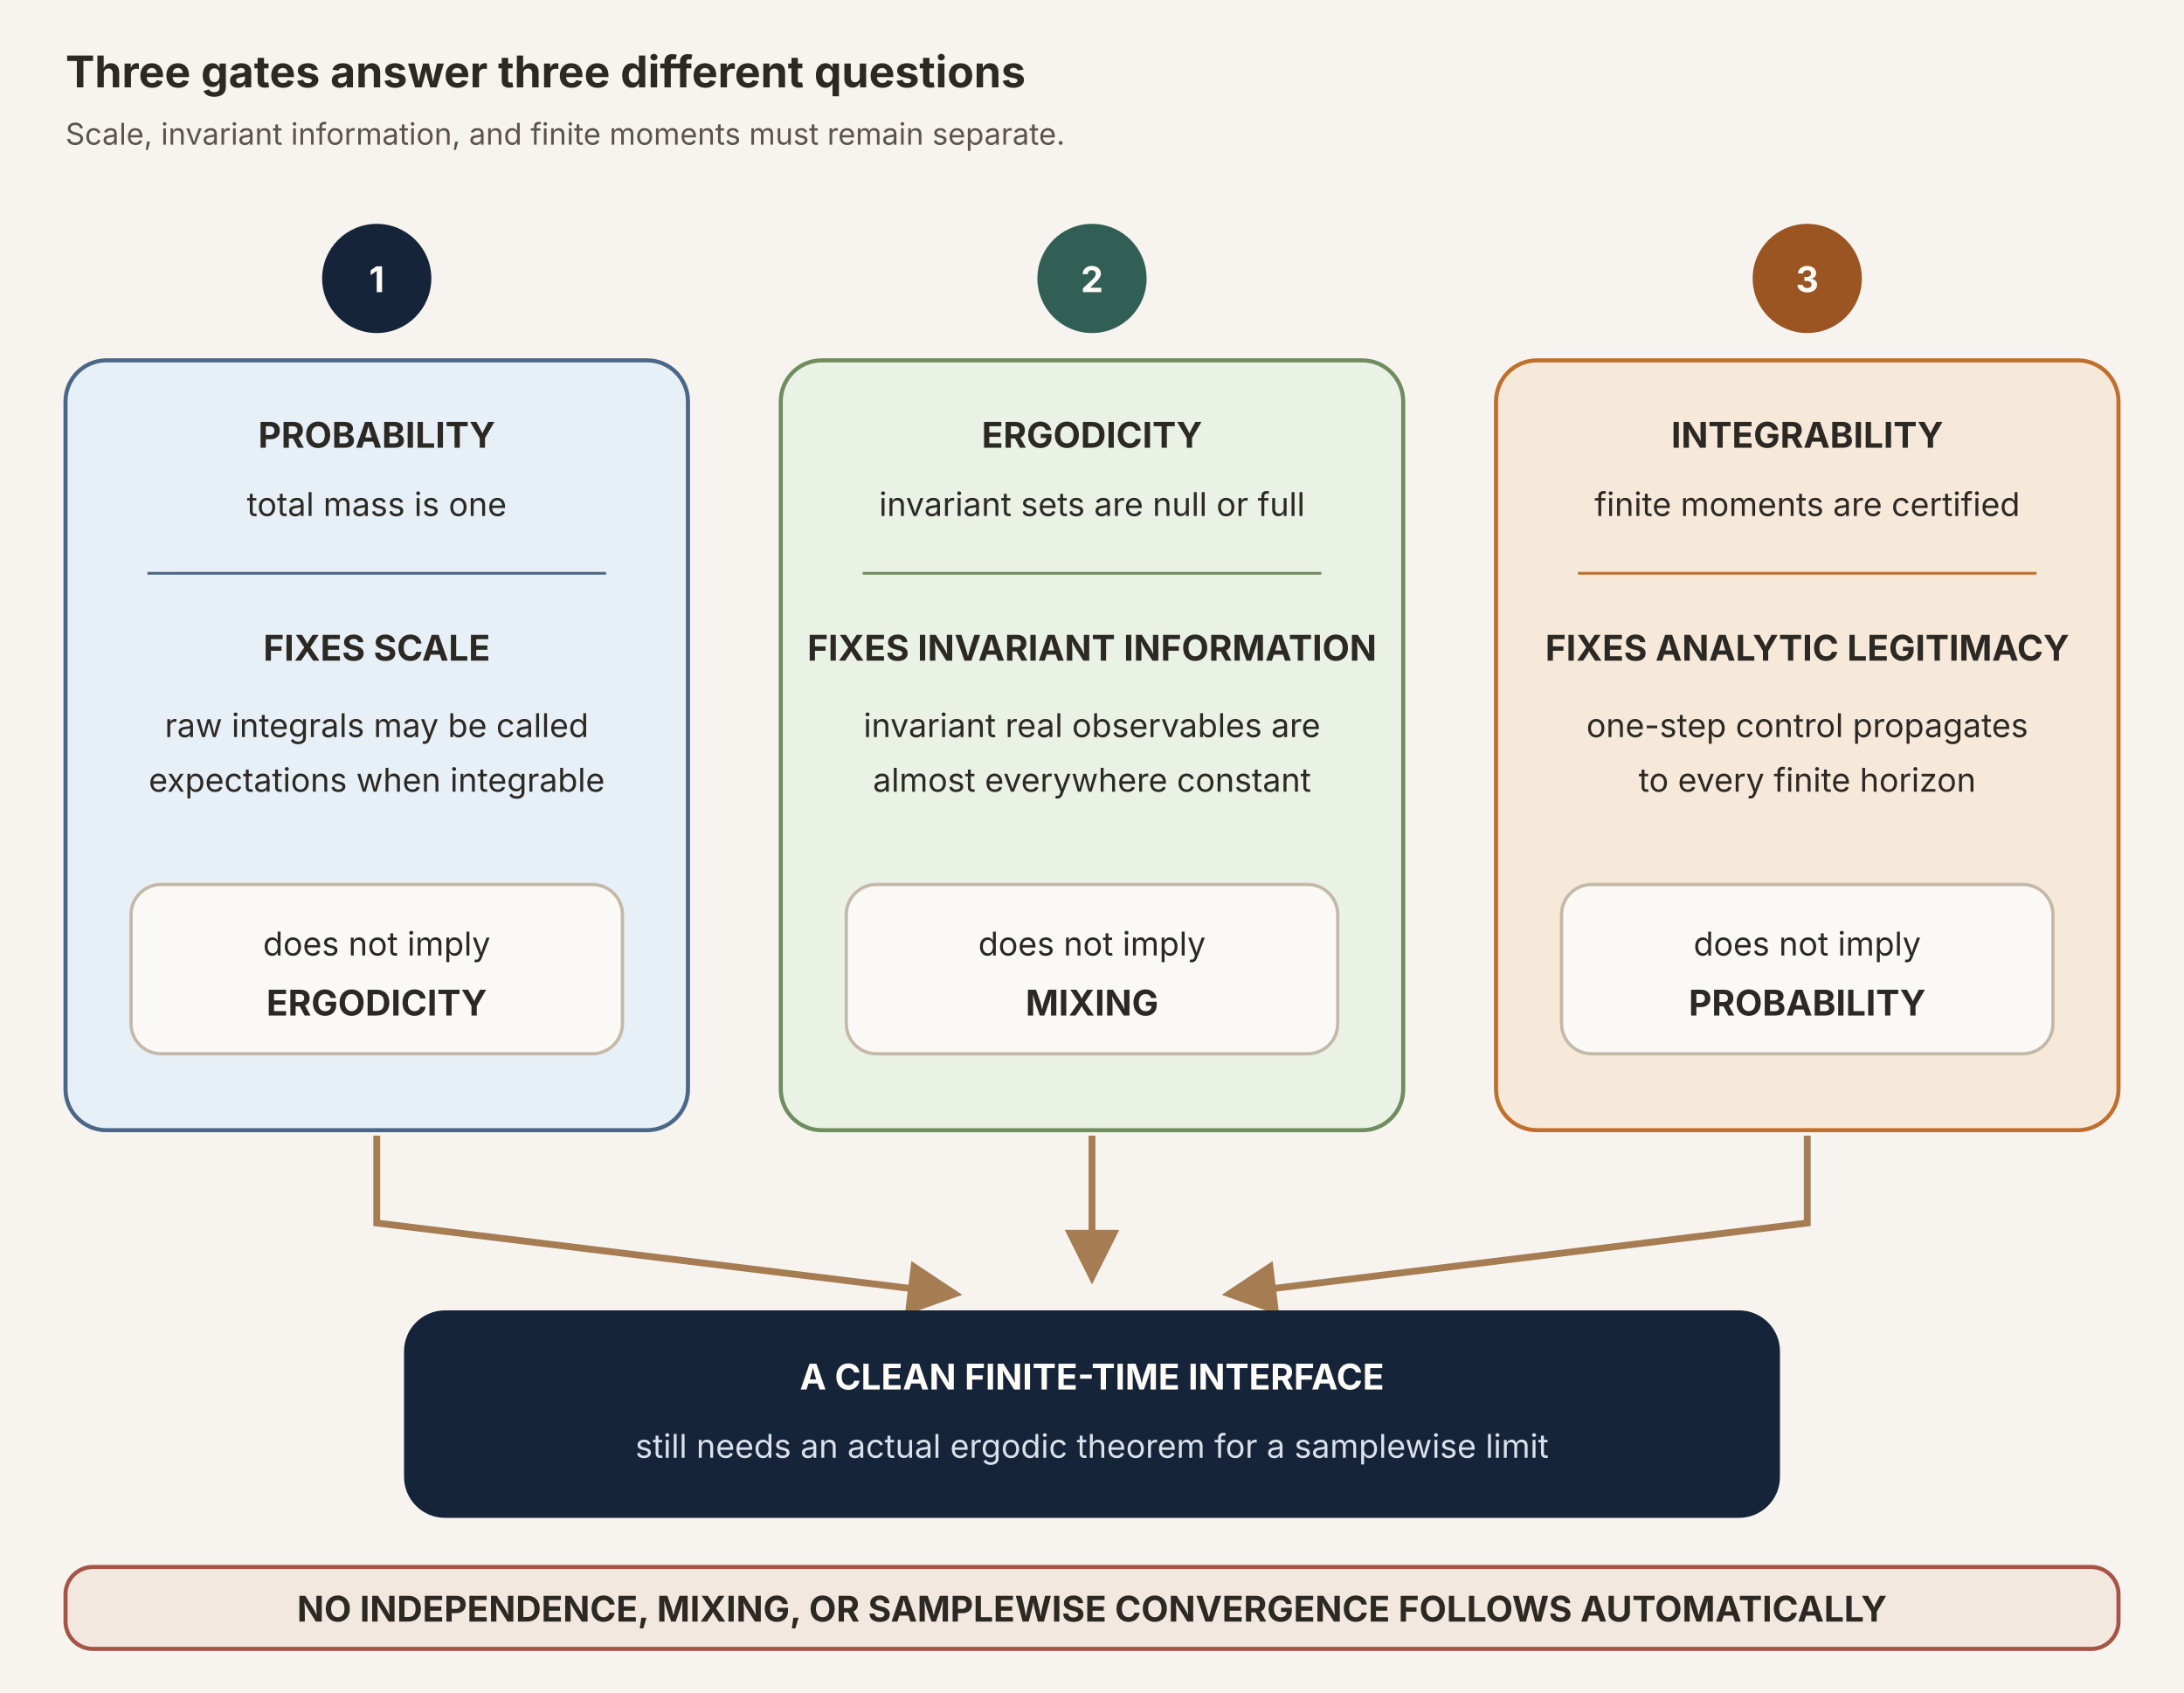
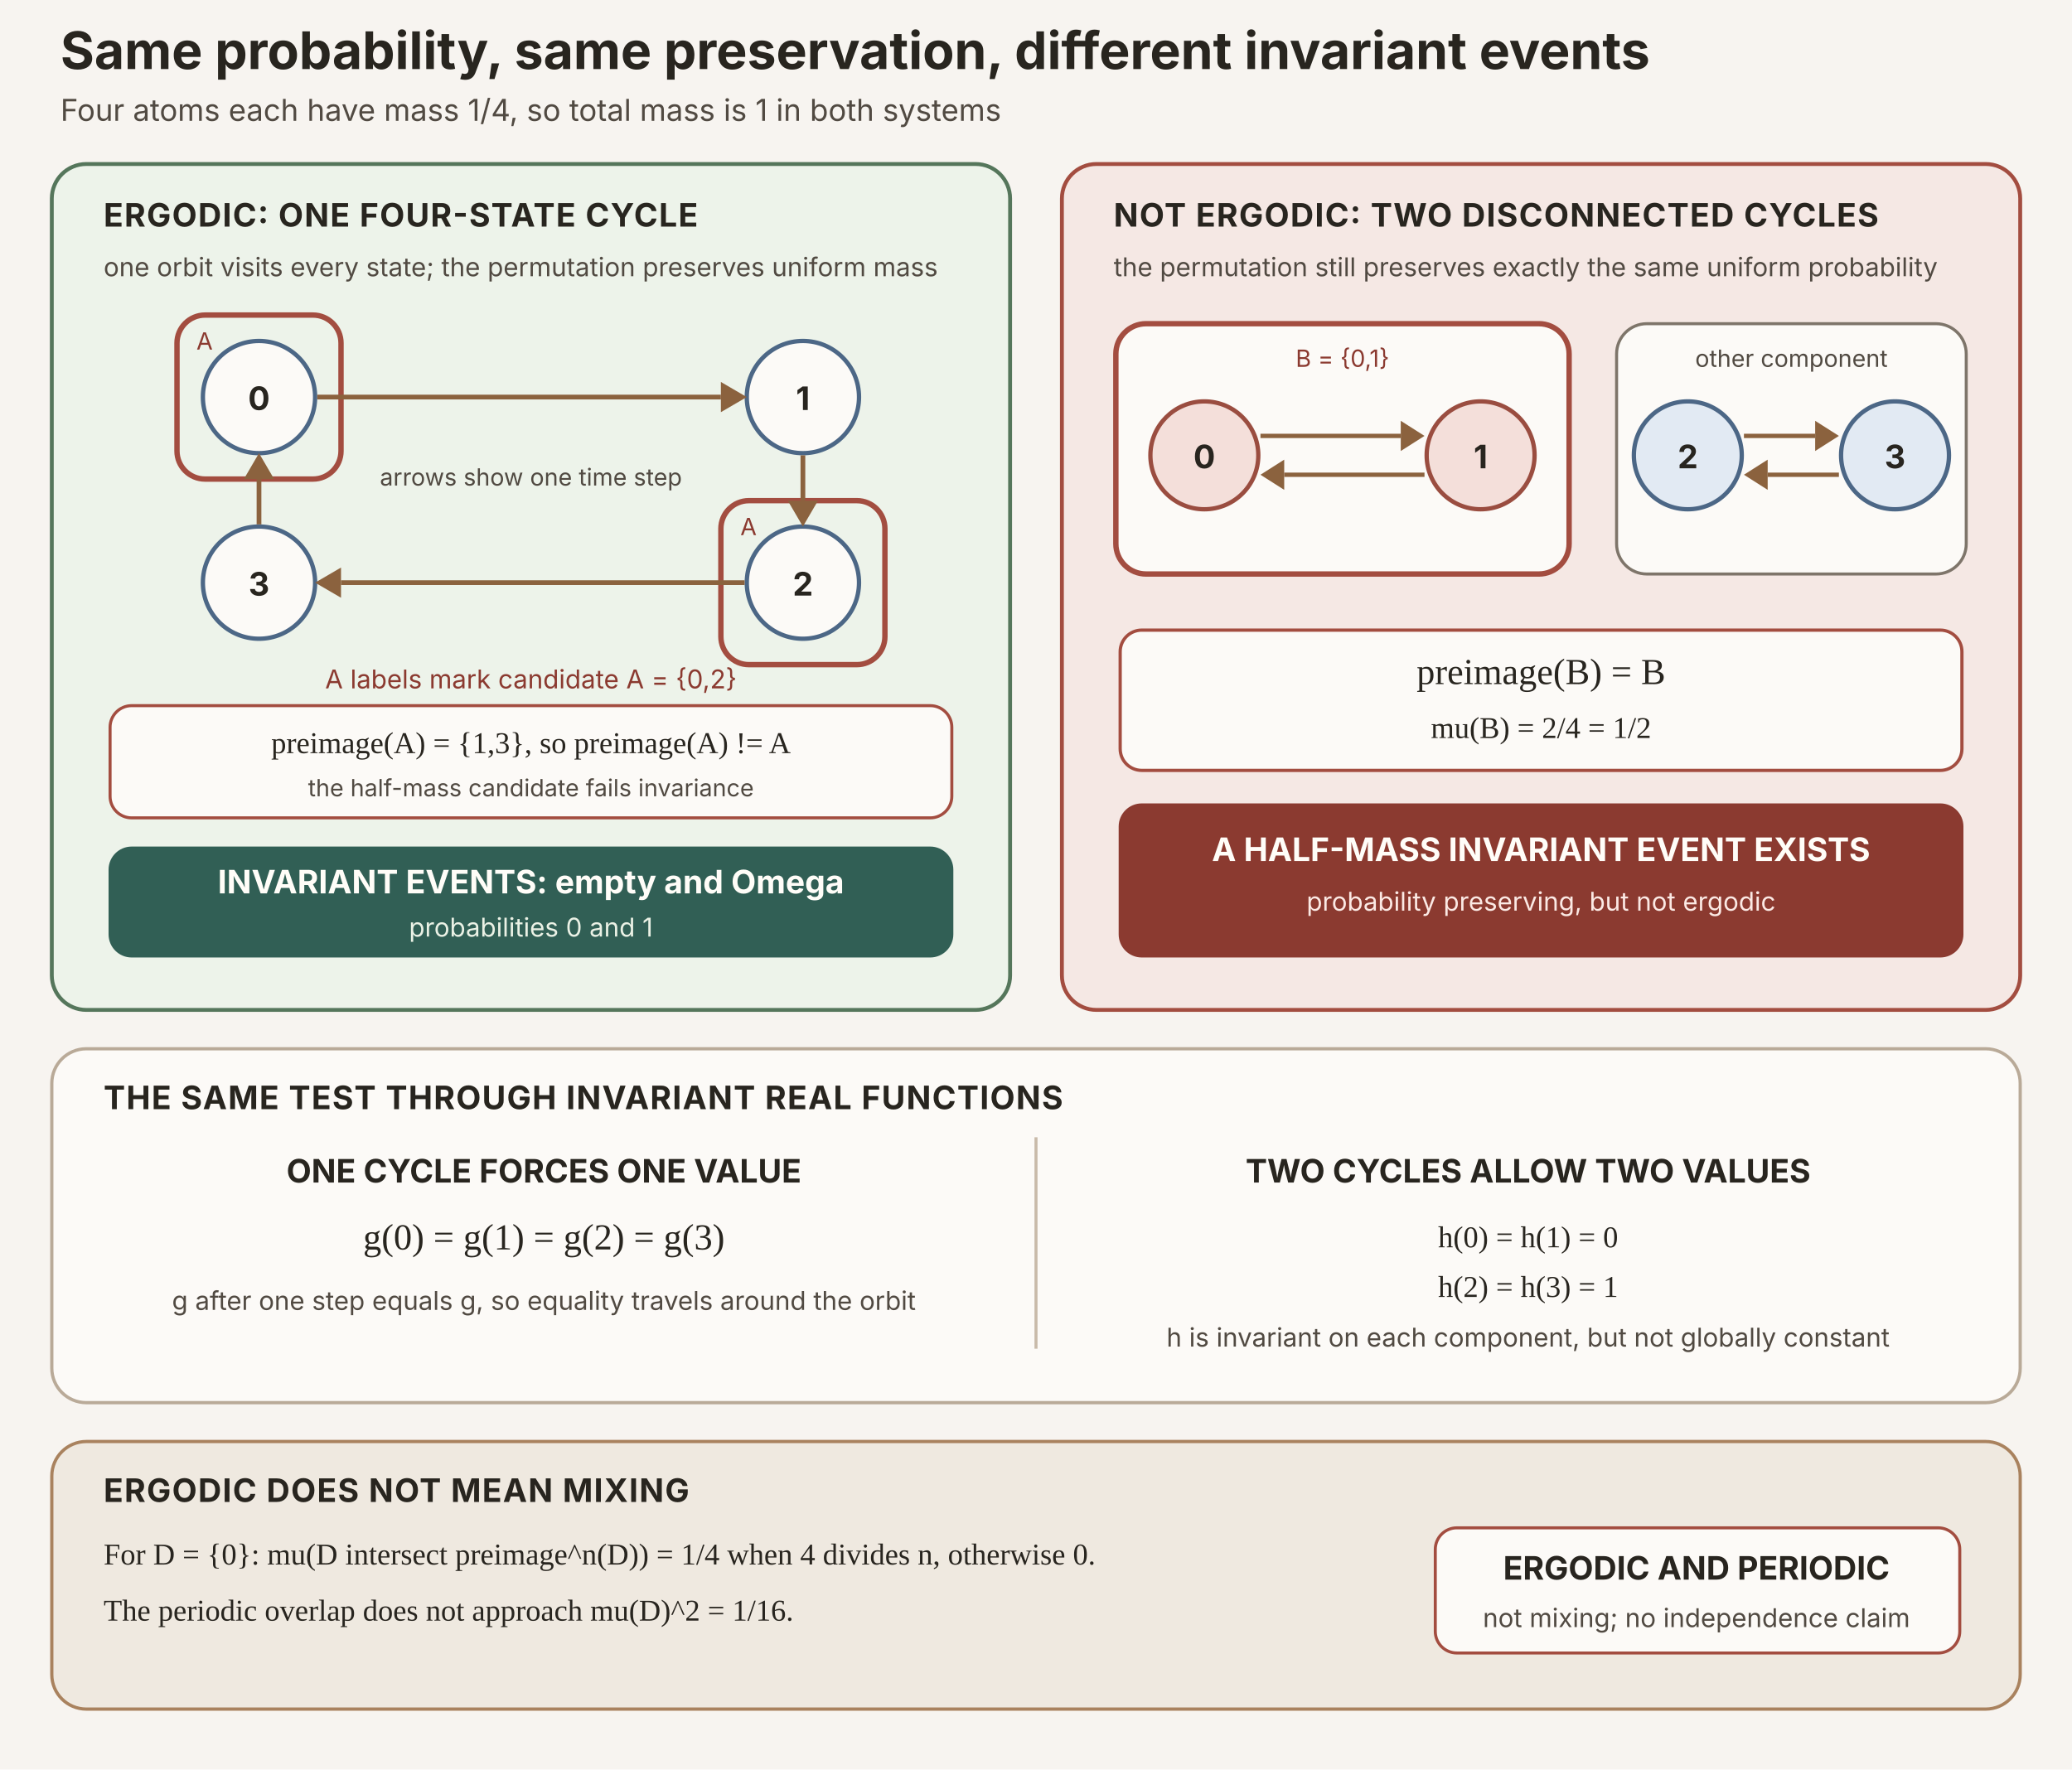
- <svg xmlns="http://www.w3.org/2000/svg" width="800" height="620" viewBox="0 0 800 620" role="img" aria-labelledby="ergodicProbabilityTitle ergodicProbabilityDesc">
-   <rect width="800" height="620" fill="#F7F4F0" />
+ <svg xmlns="http://www.w3.org/2000/svg" width="960" height="820" viewBox="0 0 960 820" role="img" aria-labelledby="ergodicProbabilityTitle ergodicProbabilityDesc">
+   <rect width="960" height="820" fill="#F7F4F0" />
  <style>
-     .t{font-family:Inter,Arial,Helvetica,sans-serif;fill:#2C2924}
-     .title{font-size:16px;font-weight:700}
-     .h{font-size:13px;font-weight:700}
-     .s{font-size:12px}
-     .m{font-size:11px;fill:#5A544C}
-     .n{font-size:13px;font-weight:700;fill:#FFFDF8}
+     .t { font-family: Inter, Arial, Helvetica, sans-serif; fill: #28251F; }
+     .title { font-size: 24px; font-weight: 700; }
+     .subtitle { font-size: 14px; fill: #514A42; }
+     .panelTitle { font-size: 15px; font-weight: 700; letter-spacing: 0.5px; }
+     .h { font-size: 15px; font-weight: 700; }
+     .body { font-size: 13px; }
+     .small { font-size: 12px; fill: #514A42; }
+     .tiny { font-size: 11px; fill: #514A42; }
+     .formula { font-family: Georgia, 'Times New Roman', serif; font-size: 17px; fill: #28251F; }
+     .formulaSmall { font-family: Georgia, 'Times New Roman', serif; font-size: 14px; fill: #28251F; }
  </style>
-   <defs>
-     <marker id="ergodicProbabilityArrow" markerWidth="8" markerHeight="8" refX="7" refY="4" orient="auto" markerUnits="strokeWidth">
-       <path d="M0,0 L8,4 L0,8 Z" fill="#A67C52" />
-     </marker>
-   </defs>
-   <text x="24" y="32" class="t title">Three gates answer three different questions</text>
-   <text x="24" y="53" class="t m">Scale, invariant information, and finite moments must remain separate.</text>
-   <circle cx="138" cy="102" r="20" fill="#16243A" />
-   <text x="138" y="107" text-anchor="middle" class="t n" style="fill:#FFFDF8">1</text>
-   <circle cx="400" cy="102" r="20" fill="#315F55" />
-   <text x="400" y="107" text-anchor="middle" class="t n" style="fill:#FFFDF8">2</text>
-   <circle cx="662" cy="102" r="20" fill="#9B5523" />
-   <text x="662" y="107" text-anchor="middle" class="t n" style="fill:#FFFDF8">3</text>
-   <rect x="24" y="132" width="228" height="282" rx="15" fill="#E8F0F7" stroke="#4B6787" stroke-width="1.5" />
-   <text x="138" y="164" text-anchor="middle" class="t h">PROBABILITY</text>
-   <text x="138" y="189" text-anchor="middle" class="t s">total mass is one</text>
-   <line x1="54" y1="210" x2="222" y2="210" stroke="#4B6787" stroke-width="1" />
-   <text x="138" y="242" text-anchor="middle" class="t h">FIXES SCALE</text>
-   <text x="138" y="270" text-anchor="middle" class="t s">raw integrals may be called</text>
-   <text x="138" y="290" text-anchor="middle" class="t s">expectations when integrable</text>
-   <rect x="48" y="324" width="180" height="62" rx="11" fill="#FBF9F6" stroke="#C4B8A8" stroke-width="1.2" />
-   <text x="138" y="350" text-anchor="middle" class="t s">does not imply</text>
-   <text x="138" y="372" text-anchor="middle" class="t h">ERGODICITY</text>
-   <rect x="286" y="132" width="228" height="282" rx="15" fill="#EAF1E5" stroke="#6F8D5E" stroke-width="1.5" />
-   <text x="400" y="164" text-anchor="middle" class="t h">ERGODICITY</text>
-   <text x="400" y="189" text-anchor="middle" class="t s">invariant sets are null or full</text>
-   <line x1="316" y1="210" x2="484" y2="210" stroke="#6F8D5E" stroke-width="1" />
-   <text x="400" y="242" text-anchor="middle" class="t h">FIXES INVARIANT INFORMATION</text>
-   <text x="400" y="270" text-anchor="middle" class="t s">invariant real observables are</text>
-   <text x="400" y="290" text-anchor="middle" class="t s">almost everywhere constant</text>
-   <rect x="310" y="324" width="180" height="62" rx="11" fill="#FBF9F6" stroke="#C4B8A8" stroke-width="1.2" />
-   <text x="400" y="350" text-anchor="middle" class="t s">does not imply</text>
-   <text x="400" y="372" text-anchor="middle" class="t h">MIXING</text>
-   <rect x="548" y="132" width="228" height="282" rx="15" fill="#F7E9DA" stroke="#C16F2C" stroke-width="1.5" />
-   <text x="662" y="164" text-anchor="middle" class="t h">INTEGRABILITY</text>
-   <text x="662" y="189" text-anchor="middle" class="t s">finite moments are certified</text>
-   <line x1="578" y1="210" x2="746" y2="210" stroke="#C16F2C" stroke-width="1" />
-   <text x="662" y="242" text-anchor="middle" class="t h">FIXES ANALYTIC LEGITIMACY</text>
-   <text x="662" y="270" text-anchor="middle" class="t s">one-step control propagates</text>
-   <text x="662" y="290" text-anchor="middle" class="t s">to every finite horizon</text>
-   <rect x="572" y="324" width="180" height="62" rx="11" fill="#FBF9F6" stroke="#C4B8A8" stroke-width="1.2" />
-   <text x="662" y="350" text-anchor="middle" class="t s">does not imply</text>
-   <text x="662" y="372" text-anchor="middle" class="t h">PROBABILITY</text>
-   <path d="M138 416 L138 448 L350 474" fill="none" stroke="#A67C52" stroke-width="2.5" marker-end="url(#ergodicProbabilityArrow)" />
-   <path d="M400 416 L400 468" fill="none" stroke="#A67C52" stroke-width="2.5" marker-end="url(#ergodicProbabilityArrow)" />
-   <path d="M662 416 L662 448 L450 474" fill="none" stroke="#A67C52" stroke-width="2.5" marker-end="url(#ergodicProbabilityArrow)" />
-   <rect x="148" y="480" width="504" height="76" rx="15" fill="#16243A" />
-   <text x="400" y="509" text-anchor="middle" class="t h" style="fill:#FFFDF8">A CLEAN FINITE-TIME INTERFACE</text>
-   <text x="400" y="534" text-anchor="middle" class="t s" style="fill:#D9E1EA">still needs an actual ergodic theorem for a samplewise limit</text>
-   <rect x="24" y="574" width="752" height="30" rx="10" fill="#F3E8E0" stroke="#A55445" stroke-width="1.5" />
-   <text x="400" y="594" text-anchor="middle" class="t h">NO INDEPENDENCE, MIXING, OR SAMPLEWISE CONVERGENCE FOLLOWS AUTOMATICALLY</text>
+   <text x="28" y="32" class="t title">Same probability, same preservation, different invariant events</text>
+   <text x="28" y="56" class="t subtitle">Four atoms each have mass 1/4, so total mass is 1 in both systems</text>
+   <rect x="24" y="76" width="444" height="392" rx="16" fill="#EDF3EA" stroke="#55765B" stroke-width="1.8" />
+   <text x="48" y="105" class="t panelTitle">ERGODIC: ONE FOUR-STATE CYCLE</text>
+   <text x="48" y="128" class="t small">one orbit visits every state; the permutation preserves uniform mass</text>
+   <circle cx="120" cy="184" r="26" fill="#FCFAF7" stroke="#4C6786" stroke-width="2" />
+   <text x="120" y="190" text-anchor="middle" class="t h">0</text>
+   <circle cx="372" cy="184" r="26" fill="#FCFAF7" stroke="#4C6786" stroke-width="2" />
+   <text x="372" y="190" text-anchor="middle" class="t h">1</text>
+   <circle cx="372" cy="270" r="26" fill="#FCFAF7" stroke="#4C6786" stroke-width="2" />
+   <text x="372" y="276" text-anchor="middle" class="t h">2</text>
+   <circle cx="120" cy="270" r="26" fill="#FCFAF7" stroke="#4C6786" stroke-width="2" />
+   <text x="120" y="276" text-anchor="middle" class="t h">3</text>
+   <rect x="82" y="146" width="76" height="76" rx="13" fill="none" stroke="#A34D40" stroke-width="2.5" />
+   <text x="91" y="162" class="t tiny" style="fill:#8B3A30">A</text>
+   <rect x="334" y="232" width="76" height="76" rx="13" fill="none" stroke="#A34D40" stroke-width="2.5" />
+   <text x="343" y="248" class="t tiny" style="fill:#8B3A30">A</text>
+   <line x1="147" y1="184" x2="334" y2="184" stroke="#8B623E" stroke-width="2.2" />
+   <path d="M334 177 L346 184 L334 191 Z" fill="#8B623E" />
+   <line x1="372" y1="211" x2="372" y2="232" stroke="#8B623E" stroke-width="2.2" />
+   <path d="M365 232 L372 244 L379 232 Z" fill="#8B623E" />
+   <line x1="345" y1="270" x2="158" y2="270" stroke="#8B623E" stroke-width="2.2" />
+   <path d="M158 263 L146 270 L158 277 Z" fill="#8B623E" />
+   <line x1="120" y1="243" x2="120" y2="222" stroke="#8B623E" stroke-width="2.2" />
+   <path d="M113 222 L120 210 L127 222 Z" fill="#8B623E" />
+   <text x="246" y="225" text-anchor="middle" class="t tiny">arrows show one time step</text>
+   <text x="246" y="319" text-anchor="middle" class="t small" style="fill:#8B3A30">A labels mark candidate A = {0,2}</text>
+   <rect x="51" y="327" width="390" height="52" rx="10" fill="#FCFAF7" stroke="#A34D40" stroke-width="1.4" />
+   <text x="246" y="349" text-anchor="middle" class="t formulaSmall">preimage(A) = {1,3}, so preimage(A) != A</text>
+   <text x="246" y="369" text-anchor="middle" class="t tiny">the half-mass candidate fails invariance</text>
+   <rect x="51" y="393" width="390" height="50" rx="10" fill="#315F55" stroke="#315F55" stroke-width="1.4" />
+   <text x="246" y="414" text-anchor="middle" class="t h" style="fill:#FFFDF8">INVARIANT EVENTS: empty and Omega</text>
+   <text x="246" y="434" text-anchor="middle" class="t small" style="fill:#EAF1E5">probabilities 0 and 1</text>
+   <rect x="492" y="76" width="444" height="392" rx="16" fill="#F5E8E4" stroke="#A34D40" stroke-width="1.8" />
+   <text x="516" y="105" class="t panelTitle">NOT ERGODIC: TWO DISCONNECTED CYCLES</text>
+   <text x="516" y="128" class="t small">the permutation still preserves exactly the same uniform probability</text>
+   <rect x="517" y="150" width="210" height="116" rx="14" fill="#FCFAF7" stroke="#A34D40" stroke-width="2.5" />
+   <text x="622" y="170" text-anchor="middle" class="t tiny" style="fill:#8B3A30">B = {0,1}</text>
+   <circle cx="558" cy="211" r="25" fill="#F4DFDA" stroke="#9A4D40" stroke-width="2" />
+   <text x="558" y="217" text-anchor="middle" class="t h">0</text>
+   <circle cx="686" cy="211" r="25" fill="#F4DFDA" stroke="#9A4D40" stroke-width="2" />
+   <text x="686" y="217" text-anchor="middle" class="t h">1</text>
+   <line x1="584" y1="202" x2="649" y2="202" stroke="#8B623E" stroke-width="2" />
+   <path d="M649 195 L660 202 L649 209 Z" fill="#8B623E" />
+   <line x1="660" y1="220" x2="595" y2="220" stroke="#8B623E" stroke-width="2" />
+   <path d="M595 213 L584 220 L595 227 Z" fill="#8B623E" />
+   <rect x="749" y="150" width="162" height="116" rx="14" fill="#FCFAF7" stroke="#7E756A" stroke-width="1.4" />
+   <text x="830" y="170" text-anchor="middle" class="t tiny">other component</text>
+   <circle cx="782" cy="211" r="25" fill="#E2EAF3" stroke="#4C6786" stroke-width="2" />
+   <text x="782" y="217" text-anchor="middle" class="t h">2</text>
+   <circle cx="878" cy="211" r="25" fill="#E2EAF3" stroke="#4C6786" stroke-width="2" />
+   <text x="878" y="217" text-anchor="middle" class="t h">3</text>
+   <line x1="808" y1="202" x2="841" y2="202" stroke="#8B623E" stroke-width="2" />
+   <path d="M841 195 L852 202 L841 209 Z" fill="#8B623E" />
+   <line x1="852" y1="220" x2="819" y2="220" stroke="#8B623E" stroke-width="2" />
+   <path d="M819 213 L808 220 L819 227 Z" fill="#8B623E" />
+   <rect x="519" y="292" width="390" height="65" rx="10" fill="#FCFAF7" stroke="#A34D40" stroke-width="1.5" />
+   <text x="714" y="317" text-anchor="middle" class="t formula">preimage(B) = B</text>
+   <text x="714" y="342" text-anchor="middle" class="t formulaSmall">mu(B) = 2/4 = 1/2</text>
+   <rect x="519" y="373" width="390" height="70" rx="10" fill="#8B3A30" stroke="#8B3A30" stroke-width="1.4" />
+   <text x="714" y="399" text-anchor="middle" class="t h" style="fill:#FFFDF8">A HALF-MASS INVARIANT EVENT EXISTS</text>
+   <text x="714" y="422" text-anchor="middle" class="t small" style="fill:#FBE9E4">probability preserving, but not ergodic</text>
+   <rect x="24" y="486" width="912" height="164" rx="16" fill="#FCFAF7" stroke="#B9AA98" stroke-width="1.5" />
+   <text x="48" y="514" class="t panelTitle">THE SAME TEST THROUGH INVARIANT REAL FUNCTIONS</text>
+   <line x1="480" y1="527" x2="480" y2="625" stroke="#C8BAA9" stroke-width="1.4" />
+   <text x="252" y="548" text-anchor="middle" class="t h">ONE CYCLE FORCES ONE VALUE</text>
+   <text x="252" y="579" text-anchor="middle" class="t formula">g(0) = g(1) = g(2) = g(3)</text>
+   <text x="252" y="607" text-anchor="middle" class="t small">g after one step equals g, so equality travels around the orbit</text>
+   <text x="708" y="548" text-anchor="middle" class="t h">TWO CYCLES ALLOW TWO VALUES</text>
+   <text x="708" y="578" text-anchor="middle" class="t formulaSmall">h(0) = h(1) = 0</text>
+   <text x="708" y="601" text-anchor="middle" class="t formulaSmall">h(2) = h(3) = 1</text>
+   <text x="708" y="624" text-anchor="middle" class="t small">h is invariant on each component, but not globally constant</text>
+   <rect x="24" y="668" width="912" height="124" rx="16" fill="#EFE9E0" stroke="#A9825E" stroke-width="1.5" />
+   <text x="48" y="696" class="t panelTitle">ERGODIC DOES NOT MEAN MIXING</text>
+   <text x="48" y="725" class="t formulaSmall">For D = {0}:  mu(D intersect preimage^n(D)) = 1/4 when 4 divides n, otherwise 0.</text>
+   <text x="48" y="751" class="t formulaSmall">The periodic overlap does not approach mu(D)^2 = 1/16.</text>
+   <rect x="665" y="708" width="243" height="58" rx="10" fill="#FCFAF7" stroke="#A34D40" stroke-width="1.4" />
+   <text x="786" y="732" text-anchor="middle" class="t h">ERGODIC AND PERIODIC</text>
+   <text x="786" y="754" text-anchor="middle" class="t small">not mixing; no independence claim</text>
</svg>
